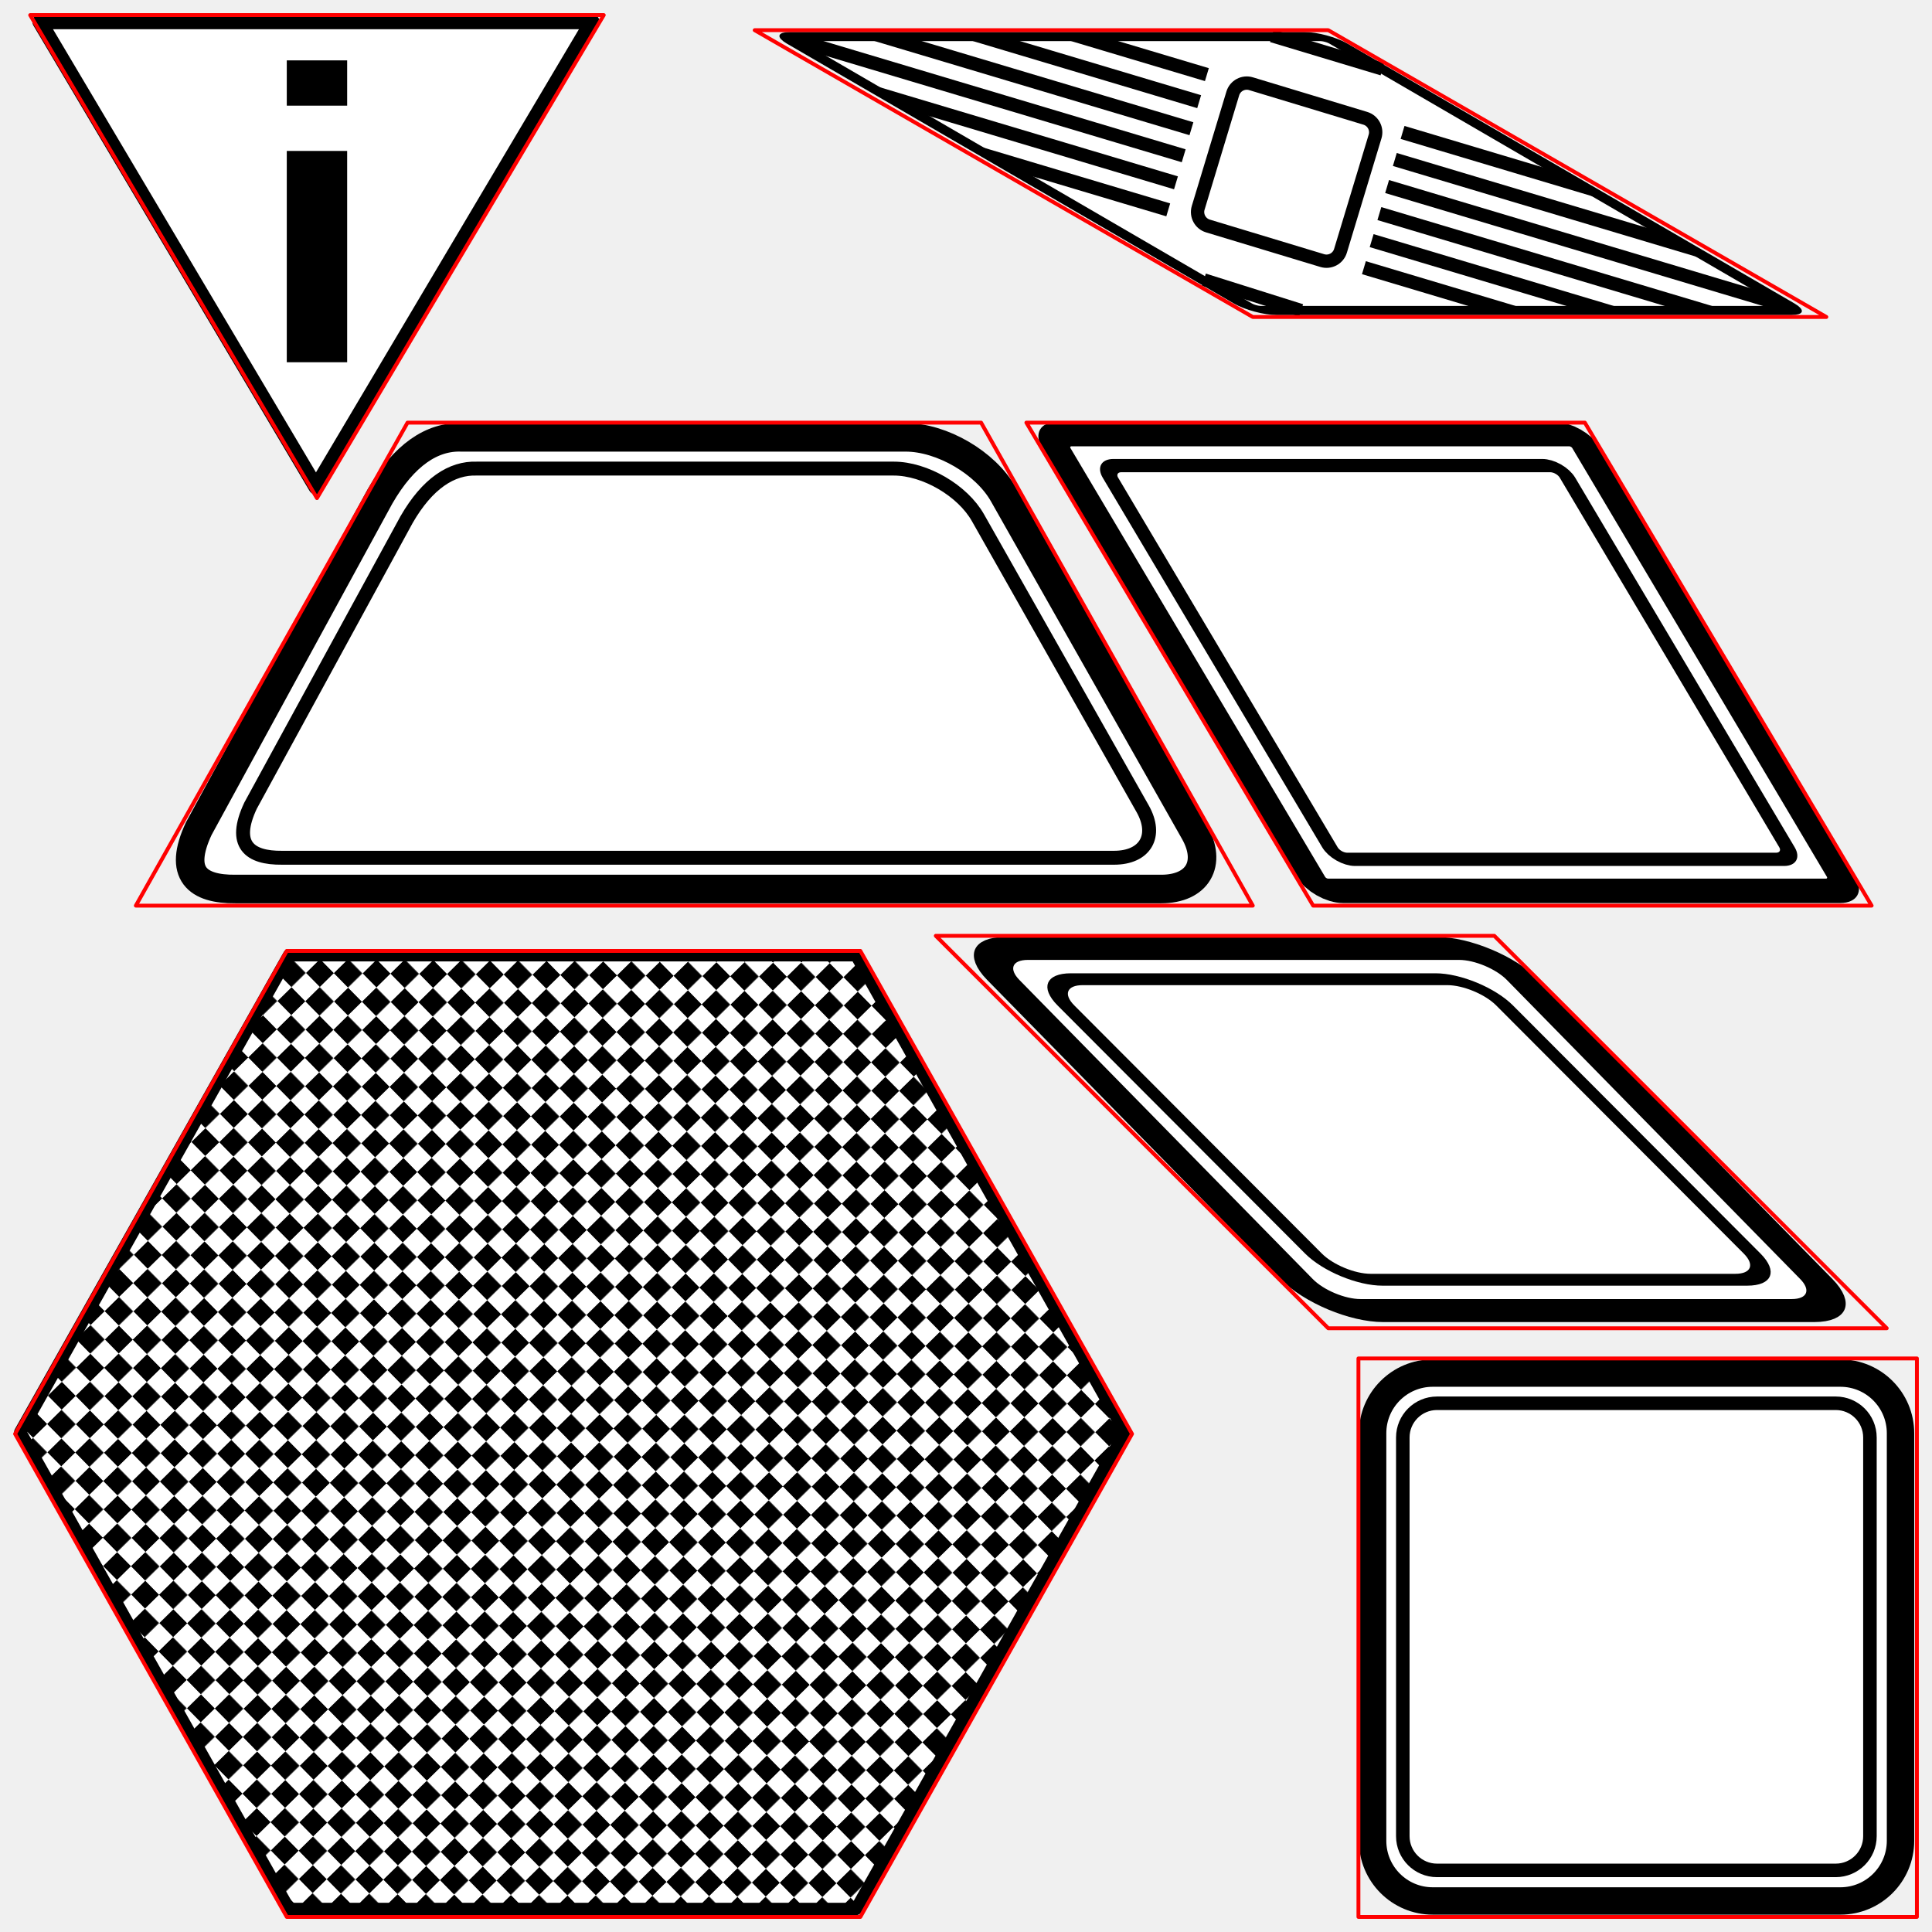
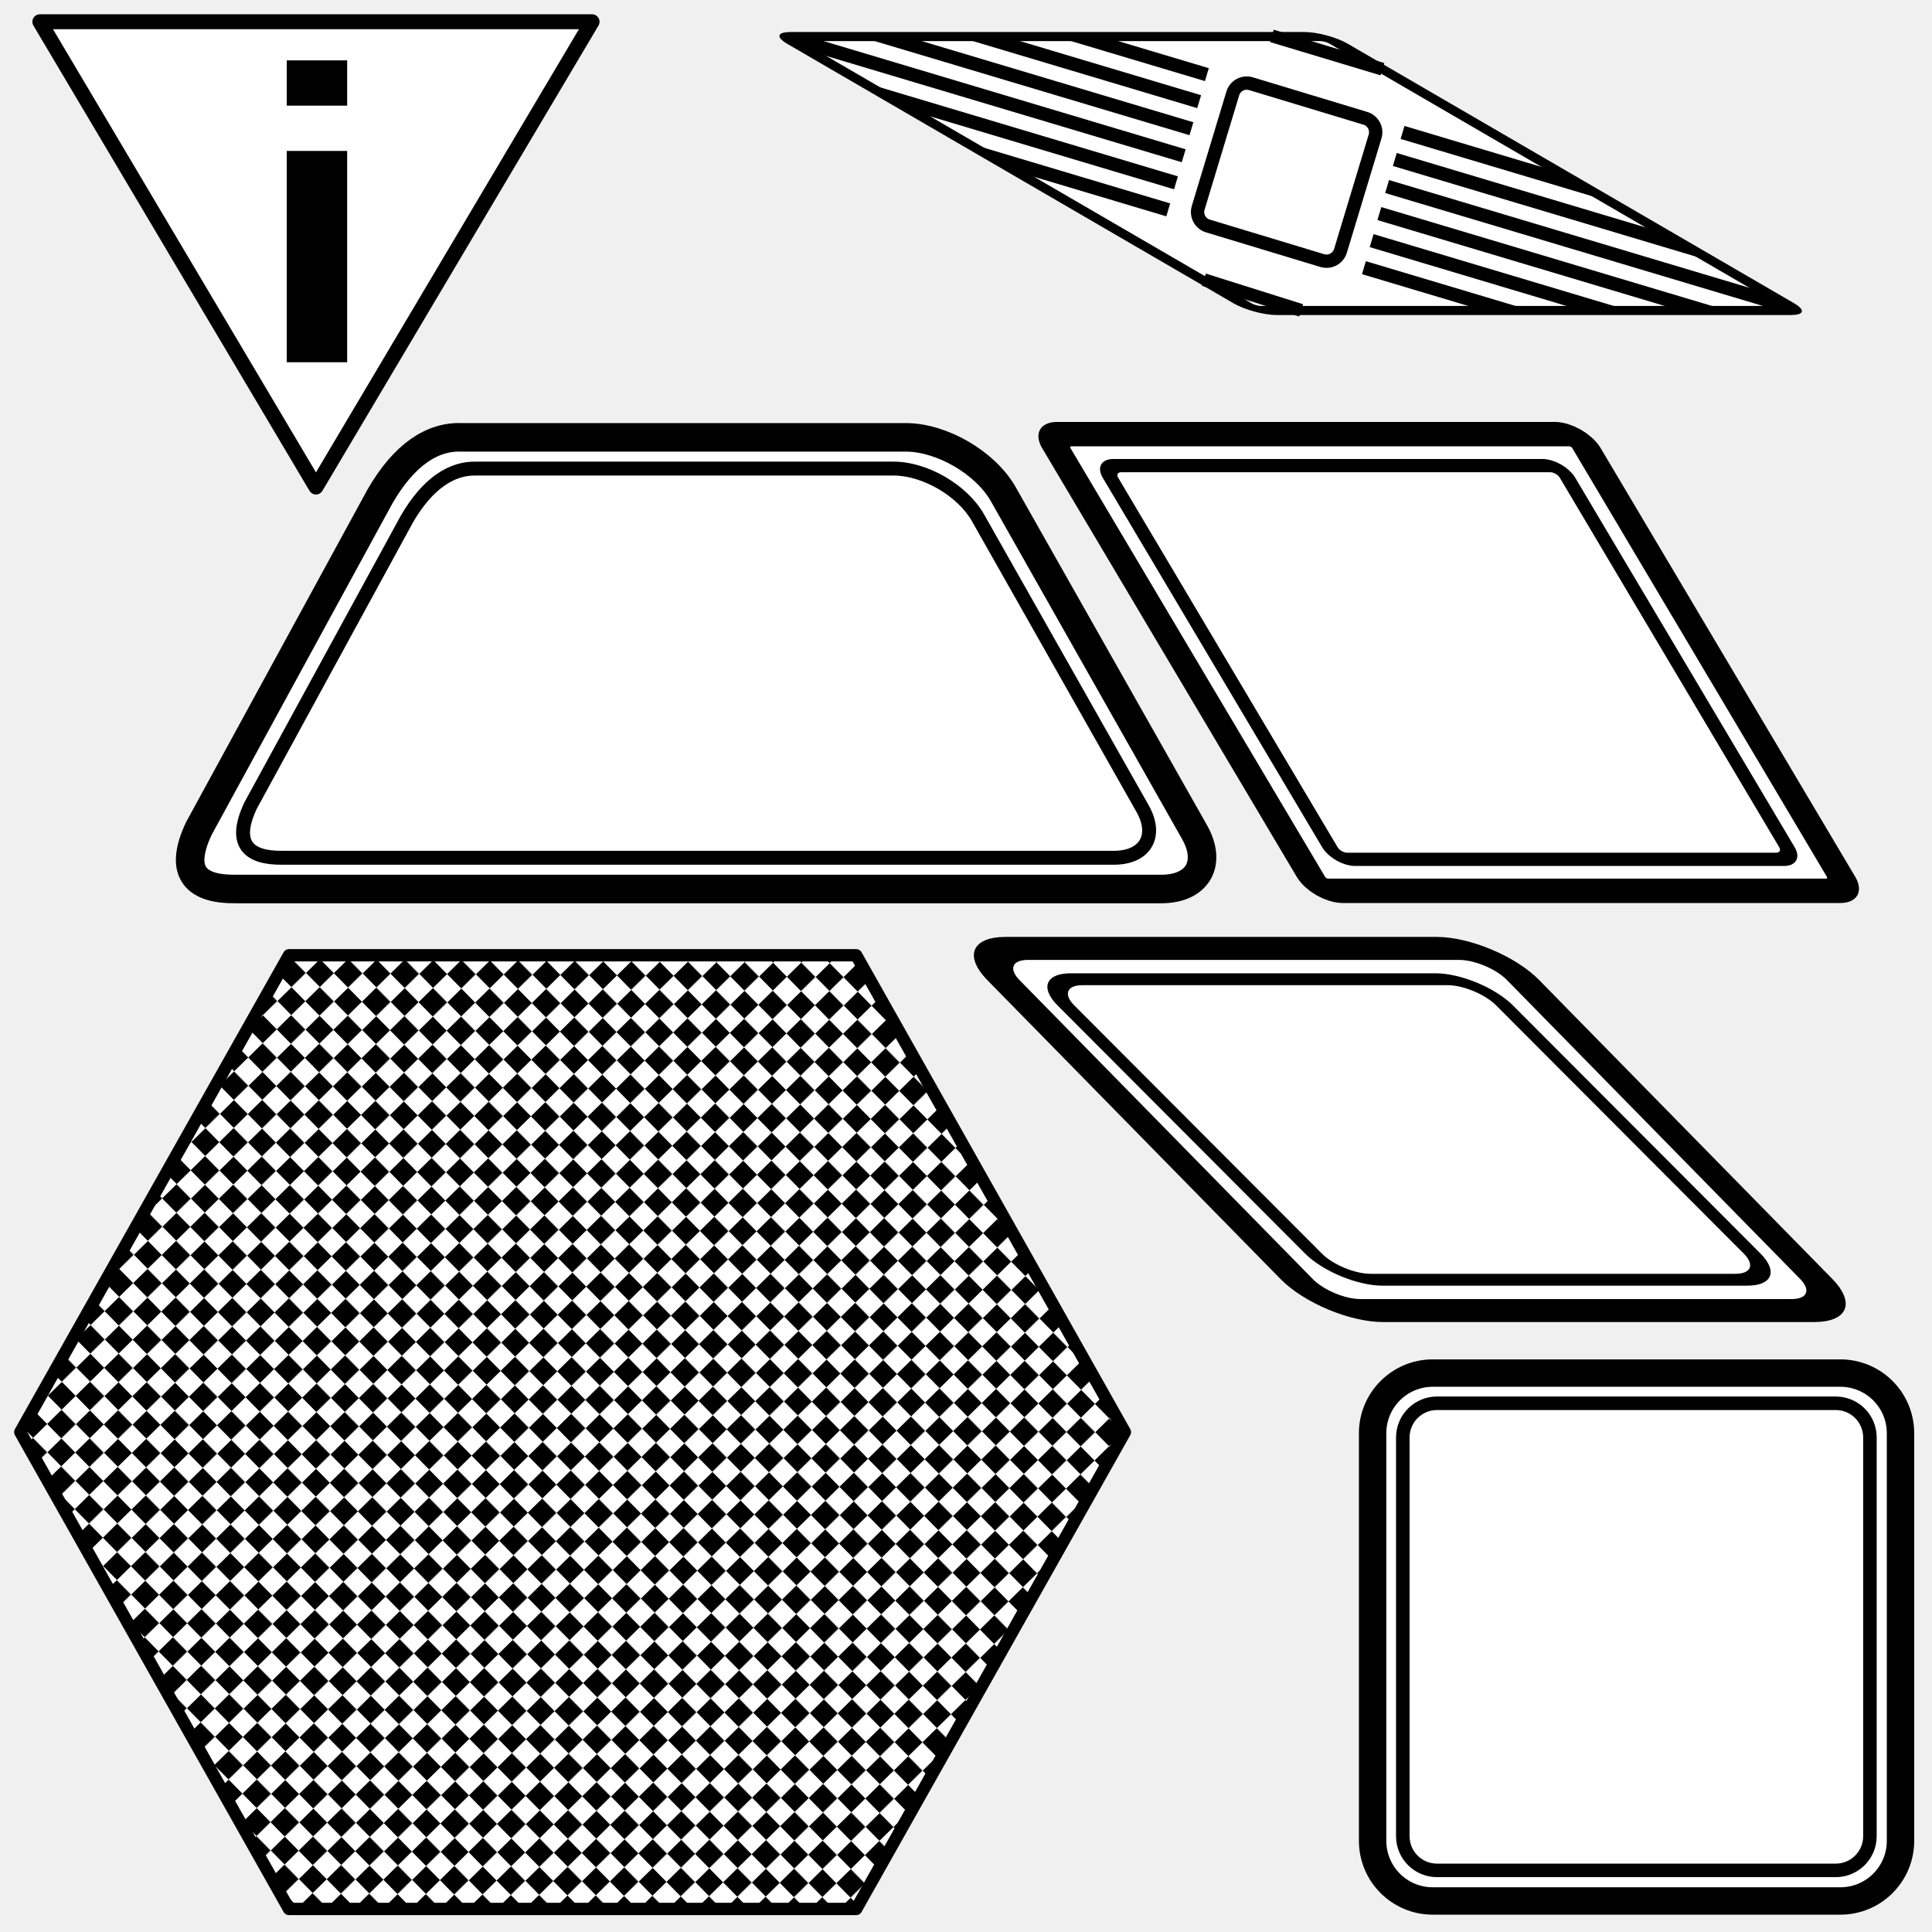
<svg xmlns="http://www.w3.org/2000/svg" xmlns:xlink="http://www.w3.org/1999/xlink" width="1000" height="1000" id="svg2" version="1.0">
  <defs id="defs4">
    <pattern xlink:href="#pattern14414" id="pattern3928" patternTransform="matrix(0.9453899,-0.9117809,0.9196331,0.9373178,64.81993,552.475)" />
    <pattern xlink:href="#pattern14414" id="pattern3924" patternTransform="matrix(0.9341455,-0.9195754,0.9195754,0.9341455,-47.38205,545.9512)" />
    <pattern patternUnits="userSpaceOnUse" width="15.812" height="15.812" patternTransform="translate(46.875,554.6875)" id="pattern14414">
      <g id="g14408" transform="translate(-46.875,-554.6875)">
        <rect style="fill:#000000;fill-opacity:1;fill-rule:evenodd;stroke:none;stroke-width:6.654;stroke-linecap:round;stroke-miterlimit:4;stroke-dasharray:none;stroke-opacity:1" id="rect14400" width="8" height="8" x="46.875" y="554.688" />
        <rect y="562.688" x="54.875" height="8" width="8" id="rect14402" style="fill:#000000;fill-opacity:1;fill-rule:evenodd;stroke:none;stroke-width:6.654;stroke-linecap:round;stroke-miterlimit:4;stroke-dasharray:none;stroke-opacity:1" />
        <rect style="fill:#ffffff;fill-opacity:1;fill-rule:evenodd;stroke:none;stroke-width:6.654;stroke-linecap:round;stroke-miterlimit:4;stroke-dasharray:none;stroke-opacity:1" id="rect14404" width="8" height="8" x="54.875" y="554.688" />
        <rect y="562.688" x="46.875" height="7.812" width="8" id="rect14406" style="fill:#ffffff;fill-opacity:1;fill-rule:evenodd;stroke:none;stroke-width:6.654;stroke-linecap:round;stroke-miterlimit:4;stroke-dasharray:none;stroke-opacity:1" />
      </g>
    </pattern>
    <pattern patternUnits="userSpaceOnUse" width="23.438" height="23.438" patternTransform="translate(78.125,570.3125)" id="pattern15166">
      <g id="g15160">
        <rect style="fill:#000000;fill-opacity:1;fill-rule:evenodd;stroke:none;stroke-width:6.453;stroke-linecap:round;stroke-miterlimit:4;stroke-dasharray:none;stroke-opacity:1" id="rect15152" width="11.719" height="11.719" x="0" y="0" />
        <rect y="11.719" x="11.719" height="11.719" width="11.719" id="rect15154" style="fill:#000000;fill-opacity:1;fill-rule:evenodd;stroke:none;stroke-width:6.453;stroke-linecap:round;stroke-miterlimit:4;stroke-dasharray:none;stroke-opacity:1" />
        <rect style="fill:#ffffff;fill-opacity:1;fill-rule:evenodd;stroke:none;stroke-width:6.453;stroke-linecap:round;stroke-miterlimit:4;stroke-dasharray:none;stroke-opacity:1" id="rect15156" width="11.719" height="11.719" x="11.719" y="0" />
        <rect y="11.719" x="0" height="11.719" width="11.719" id="rect15158" style="fill:#ffffff;fill-opacity:1;fill-rule:evenodd;stroke:none;stroke-width:6.453;stroke-linecap:round;stroke-miterlimit:4;stroke-dasharray:none;stroke-opacity:1" />
      </g>
    </pattern>
  </defs>
  <g id="layer1" style="display:none">
    <path style="fill:#ffff00;fill-rule:evenodd;stroke:none;stroke-width:1.953;stroke-linecap:butt;stroke-linejoin:round;stroke-miterlimit:4;stroke-dasharray:none;stroke-opacity:1;display:inline" d="M 101.562,750 L 242.188,500 L 539.063,500 L 679.688,750 L 539.063,1000 L 242.188,1000 L 101.562,750 z" id="path4711" />
    <path style="fill:#ff0000;fill-opacity:1;fill-rule:evenodd;stroke:none;stroke-width:1.953;stroke-linecap:butt;stroke-linejoin:round;stroke-miterlimit:4;stroke-dasharray:none;stroke-opacity:1;display:inline" d="M 828.125,687.5 L 578.125,546.875 L 578.125,250 L 828.125,70.312 L 828.125,687.5 z" id="path4713" />
    <path style="fill:#ff6600;fill-opacity:1;fill-rule:evenodd;stroke:none;stroke-width:1.953;stroke-linecap:butt;stroke-linejoin:round;stroke-miterlimit:4;stroke-dasharray:none;stroke-opacity:1;display:inline" d="M 250,492.188 L 539.063,492.188 L 539.063,203.125 L 250,203.125 L 250,492.188 z" id="path13384" />
    <path style="fill:#e3dbdb;fill-opacity:1;fill-rule:evenodd;stroke:none;stroke-width:1.953;stroke-linecap:butt;stroke-linejoin:round;stroke-miterlimit:4;stroke-dasharray:none;stroke-opacity:1;display:inline" d="M 851.563,742.188 L 851.563,445.312 L 1000,187.5 L 1000,484.375 L 851.563,742.188 z" id="path13386" />
    <path style="fill:#0000ff;fill-opacity:1;fill-rule:evenodd;stroke:none;stroke-width:1.953;stroke-linecap:butt;stroke-linejoin:round;stroke-miterlimit:4;stroke-dasharray:none;stroke-opacity:1;display:inline" d="M 1000,750 L 851.563,1000 L 562.5,1000 L 710.938,750 L 1000,750 z" id="path13388" />
    <path style="fill:#00ff00;fill-opacity:1;fill-rule:evenodd;stroke:none;stroke-width:1.953;stroke-linecap:butt;stroke-linejoin:round;stroke-miterlimit:4;stroke-dasharray:none;stroke-opacity:1;display:inline" d="M 148.438,250 L 0,-5.6843419e-14 L 296.875,-5.6843419e-14 L 148.438,250 z" id="path4718" />
    <path style="fill:#916f6f;fill-opacity:1;fill-rule:evenodd;stroke:none;stroke-width:1.953;stroke-linecap:butt;stroke-linejoin:round;stroke-miterlimit:4;stroke-dasharray:none;stroke-opacity:1;display:inline" d="M 250,203.125 L 453.125,-5.6843419e-14 L 742.188,-5.6843419e-14 L 539.063,203.125 L 250,203.125 z" id="path13392" />
  </g>
  <g id="layer5" style="display:inline">
    <path style="fill:url(#pattern3924);fill-opacity:1;fill-rule:evenodd;stroke:#000000;stroke-width:6.376;stroke-linecap:butt;stroke-linejoin:round;stroke-miterlimit:4;stroke-dasharray:none;stroke-opacity:1;display:inline" d="M 10.494,741.264 L 149.568,494.452 L 443.168,494.452 L 582.242,741.264 L 443.168,988.076 L 149.568,988.076 L 10.494,741.264 z" id="path13377" />
    <path style="fill:#ffffff;fill-opacity:1;fill-rule:evenodd;stroke:#000000;stroke-width:7.745;stroke-linecap:butt;stroke-linejoin:round;stroke-miterlimit:4;stroke-dasharray:none;stroke-opacity:1;display:inline" d="M 163.541,252.092 L 20.636,11.261 L 306.445,11.261 L 163.541,252.092 z" id="path13390" />
    <rect style="fill:#ffffff;fill-opacity:1;fill-rule:evenodd;stroke:#000000;stroke-width:14.179;stroke-linecap:round;stroke-miterlimit:4;stroke-dasharray:none;stroke-opacity:1" id="rect13819" width="273.235" height="273.235" x="710.467" y="710.705" ry="31.121" />
    <rect ry="17.702" y="726.331" x="726.092" height="241.782" width="241.782" id="rect14330" style="fill:#ffffff;fill-opacity:1;fill-rule:evenodd;stroke:#000000;stroke-width:7;stroke-linecap:round;stroke-miterlimit:4;stroke-dasharray:none;stroke-opacity:1" />
    <rect style="fill:#ffffff;fill-opacity:1;fill-rule:evenodd;stroke:#000000;stroke-width:16.678;stroke-linecap:round;stroke-miterlimit:4;stroke-dasharray:none;stroke-opacity:1" id="rect14332" width="268.983" height="262.562" x="-290.777" y="687.615" ry="22.882" transform="matrix(-1,0,0.7002357,0.7139118,0,0)" />
    <rect transform="matrix(-1,0,0.7062774,0.7079352,0,0)" ry="19.149" y="715.947" x="-259.573" height="219.723" width="227.039" id="rect14334" style="fill:#ffffff;fill-opacity:1;fill-rule:evenodd;stroke:#000000;stroke-width:8.674;stroke-linecap:round;stroke-miterlimit:4;stroke-dasharray:none;stroke-opacity:1" />
    <rect style="fill:#ffffff;fill-opacity:1;fill-rule:evenodd;stroke:#000000;stroke-width:9.385;stroke-linecap:round;stroke-miterlimit:4;stroke-dasharray:none;stroke-opacity:1" id="rect14338" width="282.088" height="280.816" x="37.651" y="-653.962" ry="7.258" transform="matrix(0.864506,0.5026226,-1,-3.6761579e-8,0,0)" />
    <rect style="fill:#ffffff;fill-opacity:1;fill-rule:evenodd;stroke:#000000;stroke-width:6.894;stroke-linecap:round;stroke-miterlimit:4;stroke-dasharray:none;stroke-opacity:1" id="rect14336" width="76.943" height="76.943" x="-146.044" y="-701.699" ry="7.557" transform="matrix(-0.2895916,0.9571503,-0.9571503,-0.2895916,0,0)" />
    <rect style="fill:#ffffff;fill-opacity:1;fill-rule:evenodd;stroke:#000000;stroke-width:14.678;stroke-linecap:round;stroke-miterlimit:4;stroke-dasharray:none;stroke-opacity:1" id="rect14340" width="274.412" height="274.931" x="-683.416" y="261.335" ry="8.438" transform="matrix(-1,0,0.5106079,0.8598137,0,0)" />
    <path style="fill:#000000;fill-opacity:1;fill-rule:evenodd;stroke:none;stroke-width:7;stroke-linecap:butt;stroke-linejoin:miter;stroke-miterlimit:4;stroke-dasharray:none;stroke-opacity:1" d="M 926.431,159.379 C 926.381,158.749 925.639,157.95 924.119,157.066 L 915.119,151.847 L 718.962,93.191 L 716.962,99.91 L 920.369,160.722 L 923.119,160.722 C 925.38,160.722 926.495,160.189 926.431,159.379 z M 894.025,160.722 L 714.962,107.191 L 712.962,113.91 L 869.556,160.722 L 894.025,160.722 z M 887.212,135.629 L 861.306,120.566 L 722.962,79.191 L 720.962,85.91 L 887.212,135.629 z M 843.181,160.722 L 710.962,121.191 L 708.962,127.91 L 818.712,160.722 L 843.181,160.722 z M 833.431,104.347 L 807.525,89.285 L 726.962,65.191 L 724.962,71.91 L 833.431,104.347 z M 792.369,160.722 L 706.962,135.191 L 704.962,141.91 L 767.9,160.722 L 792.369,160.722 z M 625.681,35.285 L 570.9,18.91 L 546.525,18.91 L 623.681,41.972 L 625.681,35.285 z M 621.681,49.285 L 520.087,18.91 L 495.712,18.91 L 619.681,55.972 L 621.681,49.285 z M 617.681,63.285 L 469.244,18.91 L 444.869,18.91 L 615.681,69.972 L 617.681,63.285 z M 613.681,77.285 L 418.431,18.91 L 412.962,18.91 C 408.941,18.91 408.486,20.545 411.962,22.566 L 417.962,26.066 L 611.681,83.972 L 613.681,77.285 z M 609.681,91.285 L 445.962,42.347 L 471.775,57.347 L 607.681,97.972 L 609.681,91.285 z M 605.681,105.285 L 499.775,73.629 L 525.556,88.629 L 603.681,111.972 L 605.681,105.285 z" id="path14342" />
    <path style="fill:none;fill-rule:evenodd;stroke:#000000;stroke-width:6.654;stroke-linecap:butt;stroke-linejoin:miter;stroke-miterlimit:4;stroke-dasharray:none;stroke-opacity:1" d="M 623.134,144.782 L 673.479,160.644" id="path14392" />
    <path id="path14394" d="M 658.307,18.575 L 715.548,35.817" style="fill:none;fill-rule:evenodd;stroke:#000000;stroke-width:6.654;stroke-linecap:butt;stroke-linejoin:miter;stroke-miterlimit:4;stroke-dasharray:none;stroke-opacity:1" />
    <rect style="fill:#000000;fill-opacity:1;fill-rule:evenodd;stroke:none;stroke-width:8.053;stroke-linecap:round;stroke-miterlimit:4;stroke-dasharray:none;stroke-opacity:1" id="rect14396" width="31.25" height="23.438" x="148.438" y="31.25" ry="0" />
    <rect ry="0" y="78.125" x="148.438" height="109.375" width="31.25" id="rect14398" style="fill:#000000;fill-opacity:1;fill-rule:evenodd;stroke:none;stroke-width:8.053;stroke-linecap:round;stroke-miterlimit:4;stroke-dasharray:none;stroke-opacity:1" />
    <rect transform="matrix(-1,0,0.5106079,0.8598137,0,0)" ry="7.275" y="280.29" x="-664.496" height="237.021" width="236.572" id="rect3926" style="fill:#ffffff;fill-opacity:1;fill-rule:evenodd;stroke:#000000;stroke-width:7.987;stroke-linecap:round;stroke-miterlimit:4;stroke-dasharray:none;stroke-opacity:1" />
    <path style="fill:#ffffff;fill-opacity:1;fill-rule:evenodd;stroke:#000000;stroke-width:14.776;stroke-linecap:round;stroke-miterlimit:4;stroke-opacity:1" d="M 519.339,255.855 L 618.266,430.661 C 627.51,446.996 619.842,460.147 601.072,460.147 L 121.841,460.147 C 102.259,460.35 91.918,452.284 102.887,428.897 L 196.637,257.022 C 209.1,235.357 223.724,225.815 238.843,226.369 L 468.771,226.369 C 487.541,226.369 510.095,239.52 519.339,255.855 z" id="rect8518" />
    <path id="path8526" d="M 506.178,267.95 L 591.414,418.564 C 599.38,432.639 592.772,443.97 576.6,443.97 L 145.994,443.97 C 129.122,444.145 120.211,437.195 129.663,417.044 L 210.439,268.955 C 221.177,250.288 233.777,242.067 246.803,242.544 L 462.608,242.544 C 478.781,242.544 498.213,253.875 506.178,267.95 z" style="fill:#ffffff;fill-opacity:1;fill-rule:evenodd;stroke:#000000;stroke-width:7.203;stroke-linecap:round;stroke-miterlimit:4;stroke-dasharray:none;stroke-opacity:1" />
  </g>
-   <g id="layer3" style="display:inline">
+   <g id="layer3" style="display:none">
    <path id="path2419" d="M 7.813,742.188 L 148.438,492.188 L 445.312,492.188 L 585.938,742.188 L 445.312,992.188 L 148.438,992.188 L 7.813,742.188 z" style="fill:none;fill-rule:evenodd;stroke:#ff0000;stroke-width:2;stroke-linecap:butt;stroke-linejoin:round;stroke-miterlimit:4;stroke-dasharray:none;stroke-opacity:1;display:inline" />
    <path id="path2421" d="M 70.313,468.75 L 210.938,218.75 L 507.812,218.75 L 648.438,468.75 L 70.313,468.75 z" style="fill:none;fill-opacity:1;fill-rule:evenodd;stroke:#ff0000;stroke-width:2;stroke-linecap:butt;stroke-linejoin:round;stroke-miterlimit:4;stroke-dasharray:none;stroke-opacity:1;display:inline" />
    <path id="path2423" d="M 703.125,992.188 L 992.188,992.188 L 992.188,703.125 L 703.125,703.125 L 703.125,992.188 z" style="fill:none;fill-opacity:1;fill-rule:evenodd;stroke:#ff0000;stroke-width:2;stroke-linecap:butt;stroke-linejoin:round;stroke-miterlimit:4;stroke-dasharray:none;stroke-opacity:1;display:inline" />
    <path id="path2425" d="M 390.625,15.625 L 687.5,15.625 L 945.312,164.062 L 648.438,164.062 L 390.625,15.625 z" style="fill:none;fill-opacity:1;fill-rule:evenodd;stroke:#ff0000;stroke-width:2;stroke-linecap:butt;stroke-linejoin:round;stroke-miterlimit:4;stroke-dasharray:none;stroke-opacity:1;display:inline" />
    <path id="path2427" d="M 531.25,218.75 L 679.688,468.75 L 968.75,468.75 L 820.312,218.75 L 531.25,218.75 z" style="fill:none;fill-opacity:1;fill-rule:evenodd;stroke:#ff0000;stroke-width:2;stroke-linecap:butt;stroke-linejoin:round;stroke-miterlimit:4;stroke-dasharray:none;stroke-opacity:1;display:inline" />
    <path id="path2429" d="M 164.062,257.812 L 15.625,7.812 L 312.5,7.812 L 164.062,257.812 z" style="fill:none;fill-opacity:1;fill-rule:evenodd;stroke:#ff0000;stroke-width:2;stroke-linecap:butt;stroke-linejoin:round;stroke-miterlimit:4;stroke-dasharray:none;stroke-opacity:1;display:inline" />
    <path id="path2431" d="M 976.562,687.5 L 773.438,484.375 L 484.375,484.375 L 687.5,687.5 L 976.562,687.5 z" style="fill:none;fill-opacity:1;fill-rule:evenodd;stroke:#ff0000;stroke-width:2;stroke-linecap:butt;stroke-linejoin:round;stroke-miterlimit:4;stroke-dasharray:none;stroke-opacity:1;display:inline" />
  </g>
</svg>
